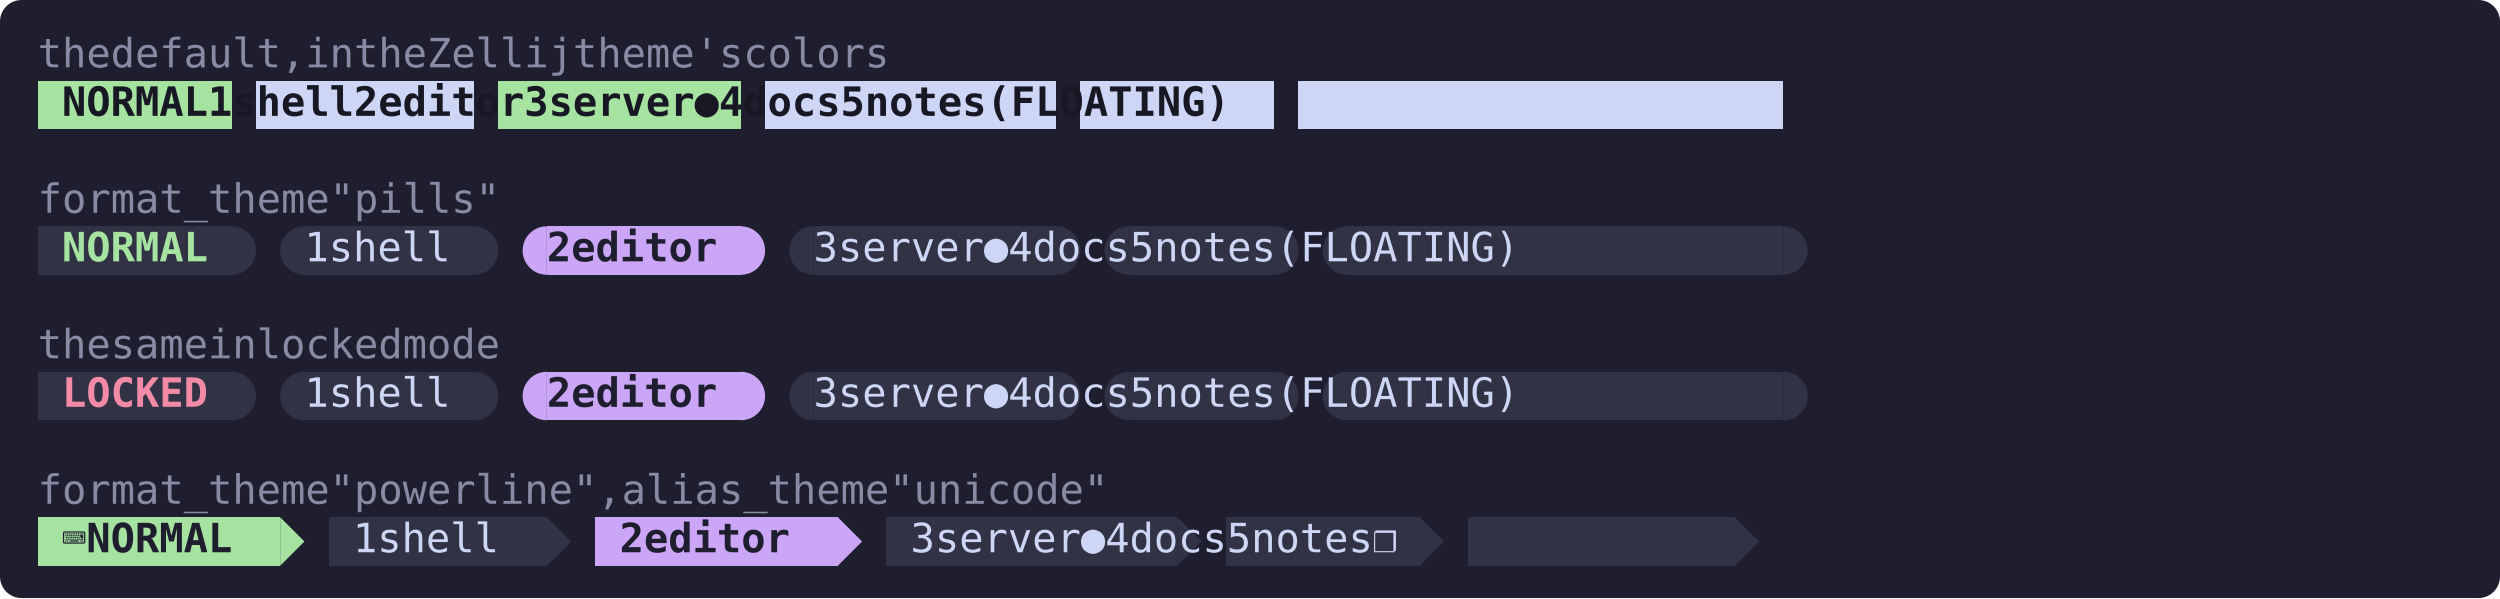
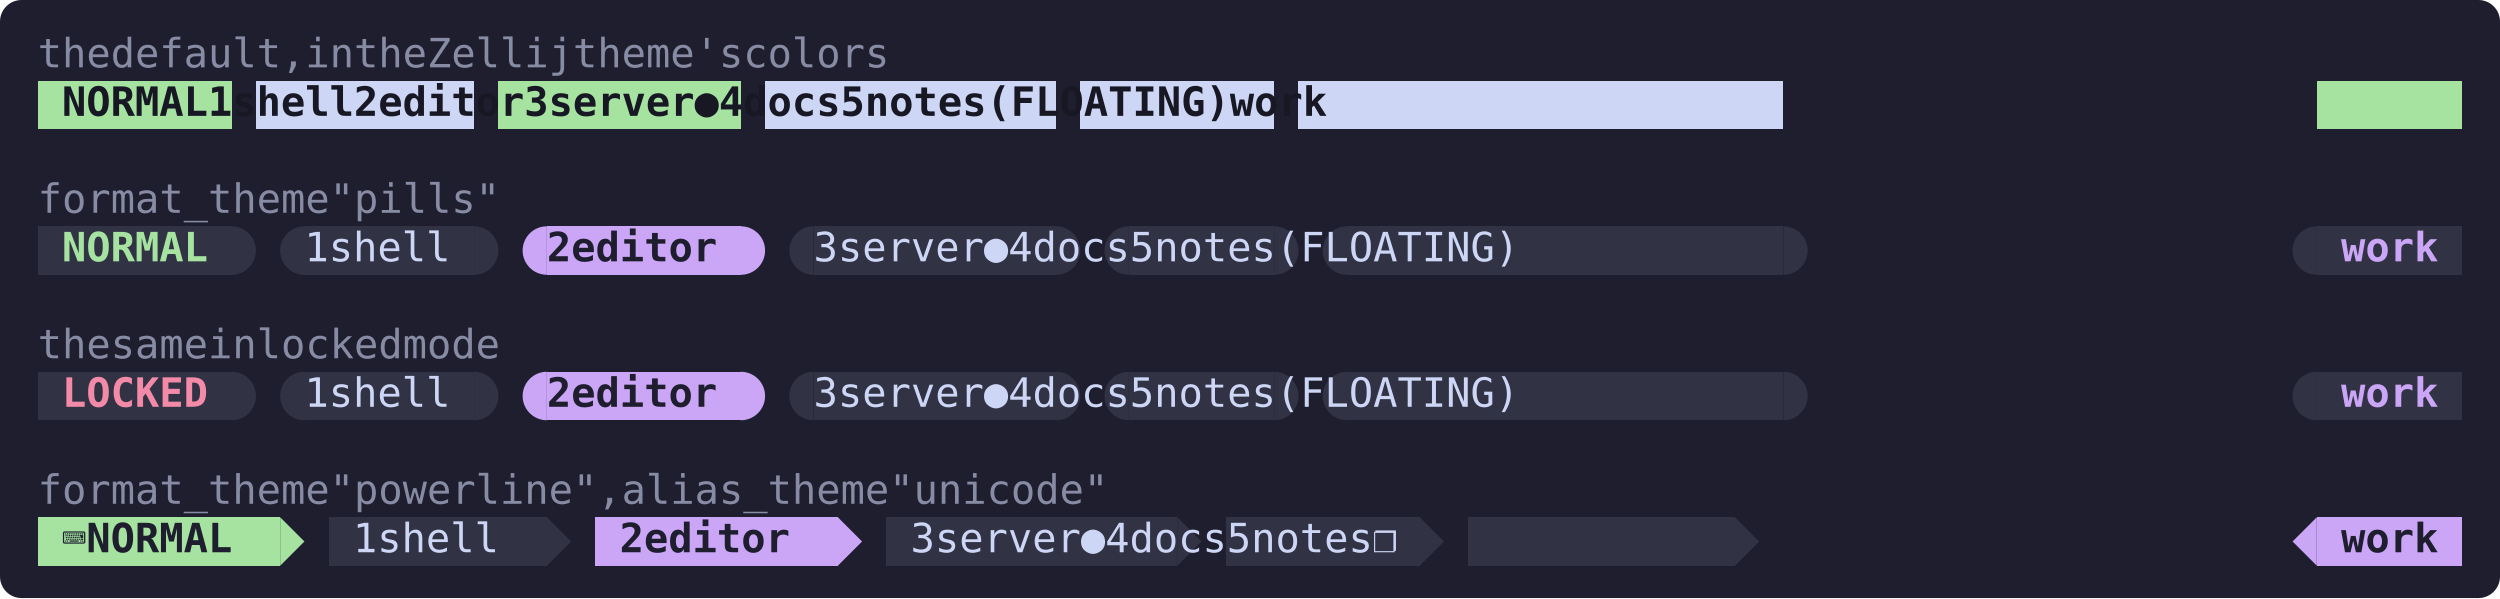
<svg xmlns="http://www.w3.org/2000/svg" width="928" height="222" viewBox="0 0 928 222" role="img">
  <rect width="928" height="222" rx="8" fill="#1e1e2e" />
  <g transform="translate(14 12)">
    <g shape-rendering="crispEdges">
      <rect x="0" y="18" width="72" height="18" fill="#a6e3a1" />
      <rect x="81" y="18" width="81" height="18" fill="#cdd6f4" />
      <rect x="171" y="18" width="90" height="18" fill="#a6e3a1" />
      <rect x="270" y="18" width="108" height="18" fill="#cdd6f4" />
      <rect x="387" y="18" width="72" height="18" fill="#cdd6f4" />
      <rect x="468" y="18" width="180" height="18" fill="#cdd6f4" />
+       <rect x="846" y="18" width="54" height="18" fill="#a6e3a1" />
      <rect x="0" y="72" width="72" height="18" fill="#313244" />
      <rect x="99" y="72" width="63" height="18" fill="#313244" />
      <rect x="189" y="72" width="72" height="18" fill="#cba6f7" />
      <rect x="288" y="72" width="90" height="18" fill="#313244" />
      <rect x="405" y="72" width="54" height="18" fill="#313244" />
      <rect x="486" y="72" width="162" height="18" fill="#313244" />
+       <rect x="846" y="72" width="54" height="18" fill="#313244" />
      <rect x="0" y="126" width="72" height="18" fill="#313244" />
      <rect x="99" y="126" width="63" height="18" fill="#313244" />
      <rect x="189" y="126" width="72" height="18" fill="#cba6f7" />
      <rect x="288" y="126" width="90" height="18" fill="#313244" />
      <rect x="405" y="126" width="54" height="18" fill="#313244" />
      <rect x="486" y="126" width="162" height="18" fill="#313244" />
+       <rect x="846" y="126" width="54" height="18" fill="#313244" />
      <rect x="0" y="180" width="90" height="18" fill="#a6e3a1" />
      <rect x="108" y="180" width="81" height="18" fill="#313244" />
      <rect x="207" y="180" width="90" height="18" fill="#cba6f7" />
      <rect x="315" y="180" width="108" height="18" fill="#313244" />
      <rect x="441" y="180" width="72" height="18" fill="#313244" />
      <rect x="531" y="180" width="99" height="18" fill="#313244" />
+       <rect x="846" y="180" width="54" height="18" fill="#cba6f7" />
    </g>
    <g font-family="ui-monospace, SFMono-Regular, Menlo, Consolas, 'DejaVu Sans Mono', monospace" font-size="15" xml:space="preserve">
      <text y="13">
        <tspan x="0 9 18 36 45 54 63 72 81 90 99 117 126 144 153 162 180 189 198 207 216 225 243 252 261 270 279 288 297 315 324 333 342 351 360" fill="#878ca4">thedefault,intheZellijtheme'scolors</tspan>
      </text>
      <text y="31">
-         <tspan x="9 18 27 36 45 54 90 108 117 126 135 144 180 198 207 216 225 234 243 279 297 306 315 324 333 342 360 396 414 423 432 441 477 495 504 513 522 531 549 558 567 576 585 594 603 612 621 630" fill="#181825" font-weight="bold">NORMAL1shell2editor3server●4docs5notes(FLOATING)</tspan>
+         <tspan x="9 18 27 36 45 54 90 108 117 126 135 144 180 198 207 216 225 234 243 279 297 306 315 324 333 342 360 396 414 423 432 441 477 495 504 513 522 531 549 558 567 576 585 594 603 612 621 630 855 864 873 882" fill="#181825" font-weight="bold">NORMAL1shell2editor3server●4docs5notes(FLOATING)work</tspan>
      </text>
      <text y="67">
        <tspan x="0 9 18 27 36 45 54 63 72 81 90 99 117 126 135 144 153 162 171" fill="#878ca4">format_theme"pills"</tspan>
      </text>
      <path d="M72 72A9 9 0 0 1 72 90Z" fill="#313244" />
      <path d="M99 72A9 9 0 0 0 99 90Z" fill="#313244" />
      <path d="M162 72A9 9 0 0 1 162 90Z" fill="#313244" />
      <path d="M189 72A9 9 0 0 0 189 90Z" fill="#cba6f7" />
      <path d="M261 72A9 9 0 0 1 261 90Z" fill="#cba6f7" />
      <path d="M288 72A9 9 0 0 0 288 90Z" fill="#313244" />
      <path d="M378 72A9 9 0 0 1 378 90Z" fill="#313244" />
      <path d="M405 72A9 9 0 0 0 405 90Z" fill="#313244" />
      <path d="M459 72A9 9 0 0 1 459 90Z" fill="#313244" />
      <path d="M486 72A9 9 0 0 0 486 90Z" fill="#313244" />
      <path d="M648 72A9 9 0 0 1 648 90Z" fill="#313244" />
+       <path d="M846 72A9 9 0 0 0 846 90Z" fill="#313244" />
      <text y="85">
        <tspan x="9 18 27 36 45 54" fill="#a6e3a1" font-weight="bold">NORMAL</tspan>
        <tspan x="99 117 126 135 144 153" fill="#cdd6f4">1shell</tspan>
        <tspan x="189 207 216 225 234 243 252" fill="#1e1e2e" font-weight="bold">2editor</tspan>
        <tspan x="288 306 315 324 333 342 351 369 405 423 432 441 450 486 504 513 522 531 540 558 567 576 585 594 603 612 621 630 639" fill="#cdd6f4">3server●4docs5notes(FLOATING)</tspan>
+         <tspan x="855 864 873 882" fill="#cba6f7" font-weight="bold">work</tspan>
      </text>
      <text y="121">
        <tspan x="0 9 18 36 45 54 63 81 90 108 117 126 135 144 153 171 180 189 198" fill="#878ca4">thesameinlockedmode</tspan>
      </text>
      <path d="M72 126A9 9 0 0 1 72 144Z" fill="#313244" />
      <path d="M99 126A9 9 0 0 0 99 144Z" fill="#313244" />
      <path d="M162 126A9 9 0 0 1 162 144Z" fill="#313244" />
      <path d="M189 126A9 9 0 0 0 189 144Z" fill="#cba6f7" />
      <path d="M261 126A9 9 0 0 1 261 144Z" fill="#cba6f7" />
      <path d="M288 126A9 9 0 0 0 288 144Z" fill="#313244" />
      <path d="M378 126A9 9 0 0 1 378 144Z" fill="#313244" />
      <path d="M405 126A9 9 0 0 0 405 144Z" fill="#313244" />
      <path d="M459 126A9 9 0 0 1 459 144Z" fill="#313244" />
      <path d="M486 126A9 9 0 0 0 486 144Z" fill="#313244" />
      <path d="M648 126A9 9 0 0 1 648 144Z" fill="#313244" />
+       <path d="M846 126A9 9 0 0 0 846 144Z" fill="#313244" />
      <text y="139">
        <tspan x="9 18 27 36 45 54" fill="#f38ba8" font-weight="bold">LOCKED</tspan>
        <tspan x="99 117 126 135 144 153" fill="#cdd6f4">1shell</tspan>
        <tspan x="189 207 216 225 234 243 252" fill="#1e1e2e" font-weight="bold">2editor</tspan>
        <tspan x="288 306 315 324 333 342 351 369 405 423 432 441 450 486 504 513 522 531 540 558 567 576 585 594 603 612 621 630 639" fill="#cdd6f4">3server●4docs5notes(FLOATING)</tspan>
+         <tspan x="855 864 873 882" fill="#cba6f7" font-weight="bold">work</tspan>
      </text>
      <text y="175">
        <tspan x="0 9 18 27 36 45 54 63 72 81 90 99 117 126 135 144 153 162 171 180 189 198 207 216 234 243 252 261 270 279 288 297 306 315 324 342 351 360 369 378 387 396 405 414" fill="#878ca4">format_theme"powerline",alias_theme"unicode"</tspan>
      </text>
      <path d="M90 180L99 189L90 198Z" fill="#a6e3a1" />
      <path d="M189 180L198 189L189 198Z" fill="#313244" />
      <path d="M297 180L306 189L297 198Z" fill="#cba6f7" />
      <path d="M423 180L432 189L423 198Z" fill="#313244" />
      <path d="M513 180L522 189L513 198Z" fill="#313244" />
      <path d="M630 180L639 189L630 198Z" fill="#313244" />
+       <path d="M846 180L837 189L846 198Z" fill="#cba6f7" />
      <text y="193">
        <tspan x="9 27 36 45 54 63 72" fill="#1e1e2e" font-weight="bold">⌨NORMAL</tspan>
        <tspan x="117 135 144 153 162 171" fill="#cdd6f4">1shell</tspan>
        <tspan x="216 234 243 252 261 270 279" fill="#1e1e2e" font-weight="bold">2editor</tspan>
        <tspan x="324 342 351 360 369 378 387 405 450 468 477 486 495 540 558 567 576 585 594 612" fill="#cdd6f4">3server●4docs5notes❐</tspan>
+         <tspan x="855 864 873 882" fill="#1e1e2e" font-weight="bold">work</tspan>
      </text>
    </g>
  </g>
</svg>
